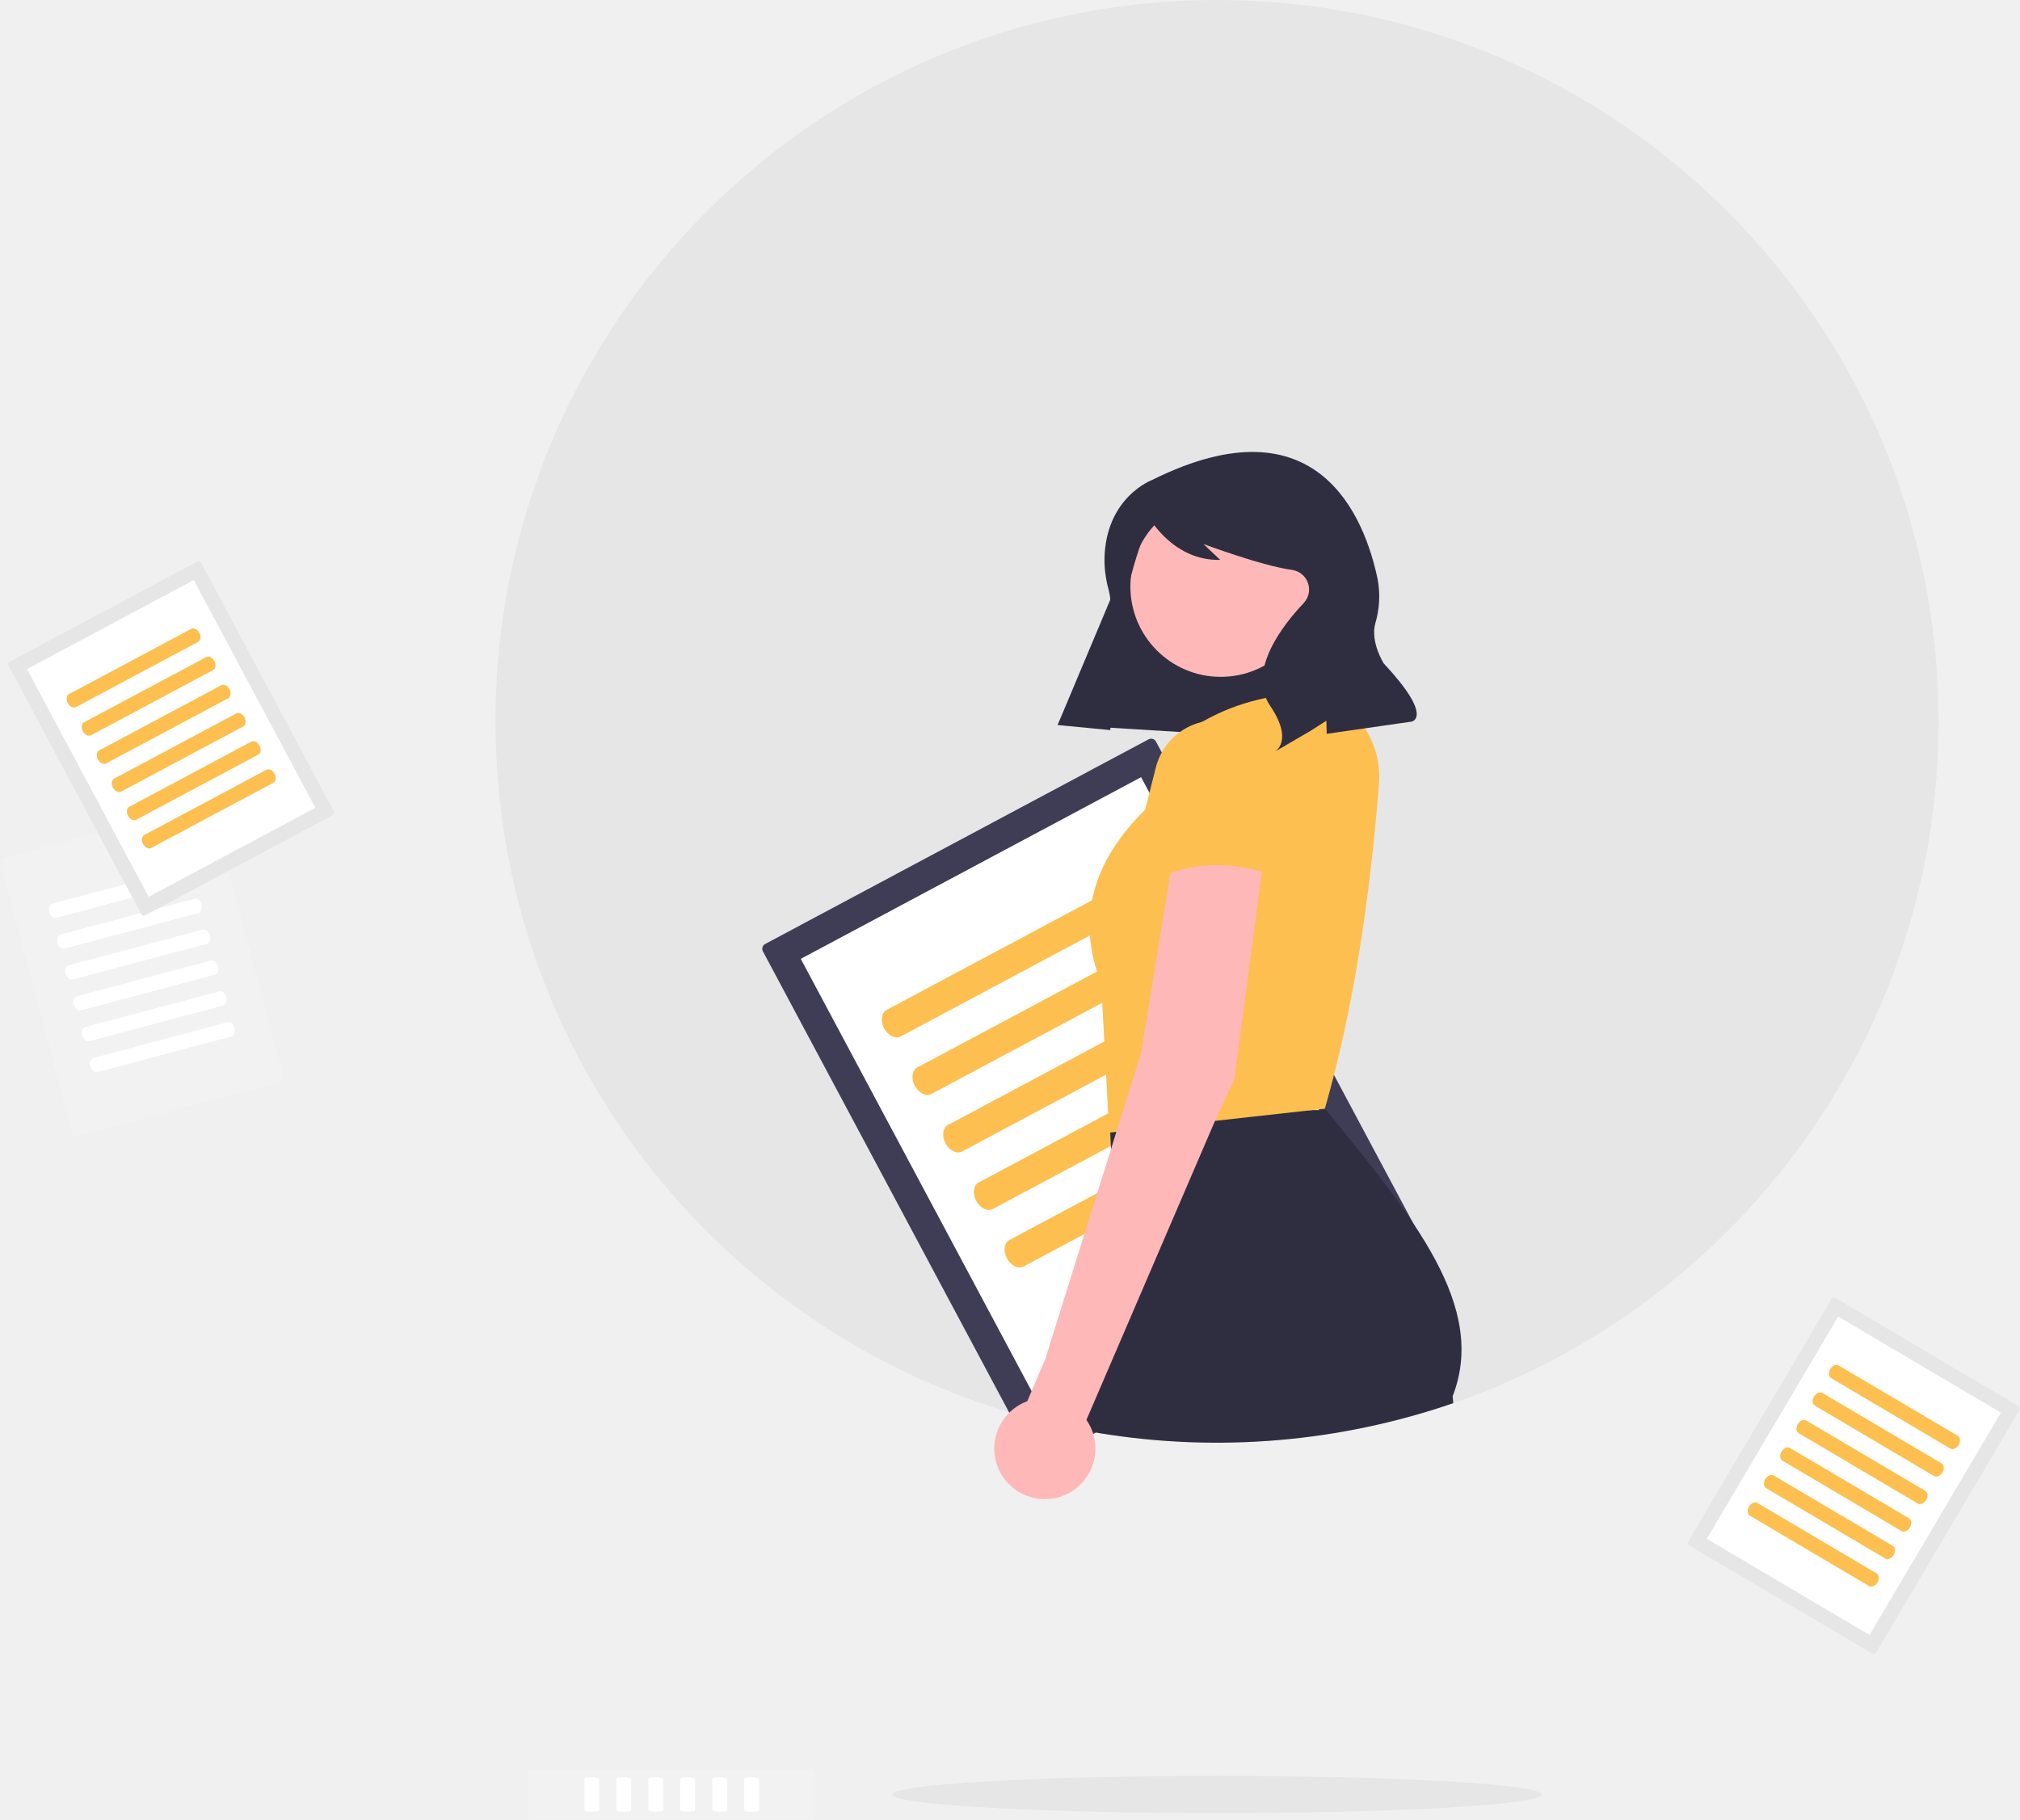
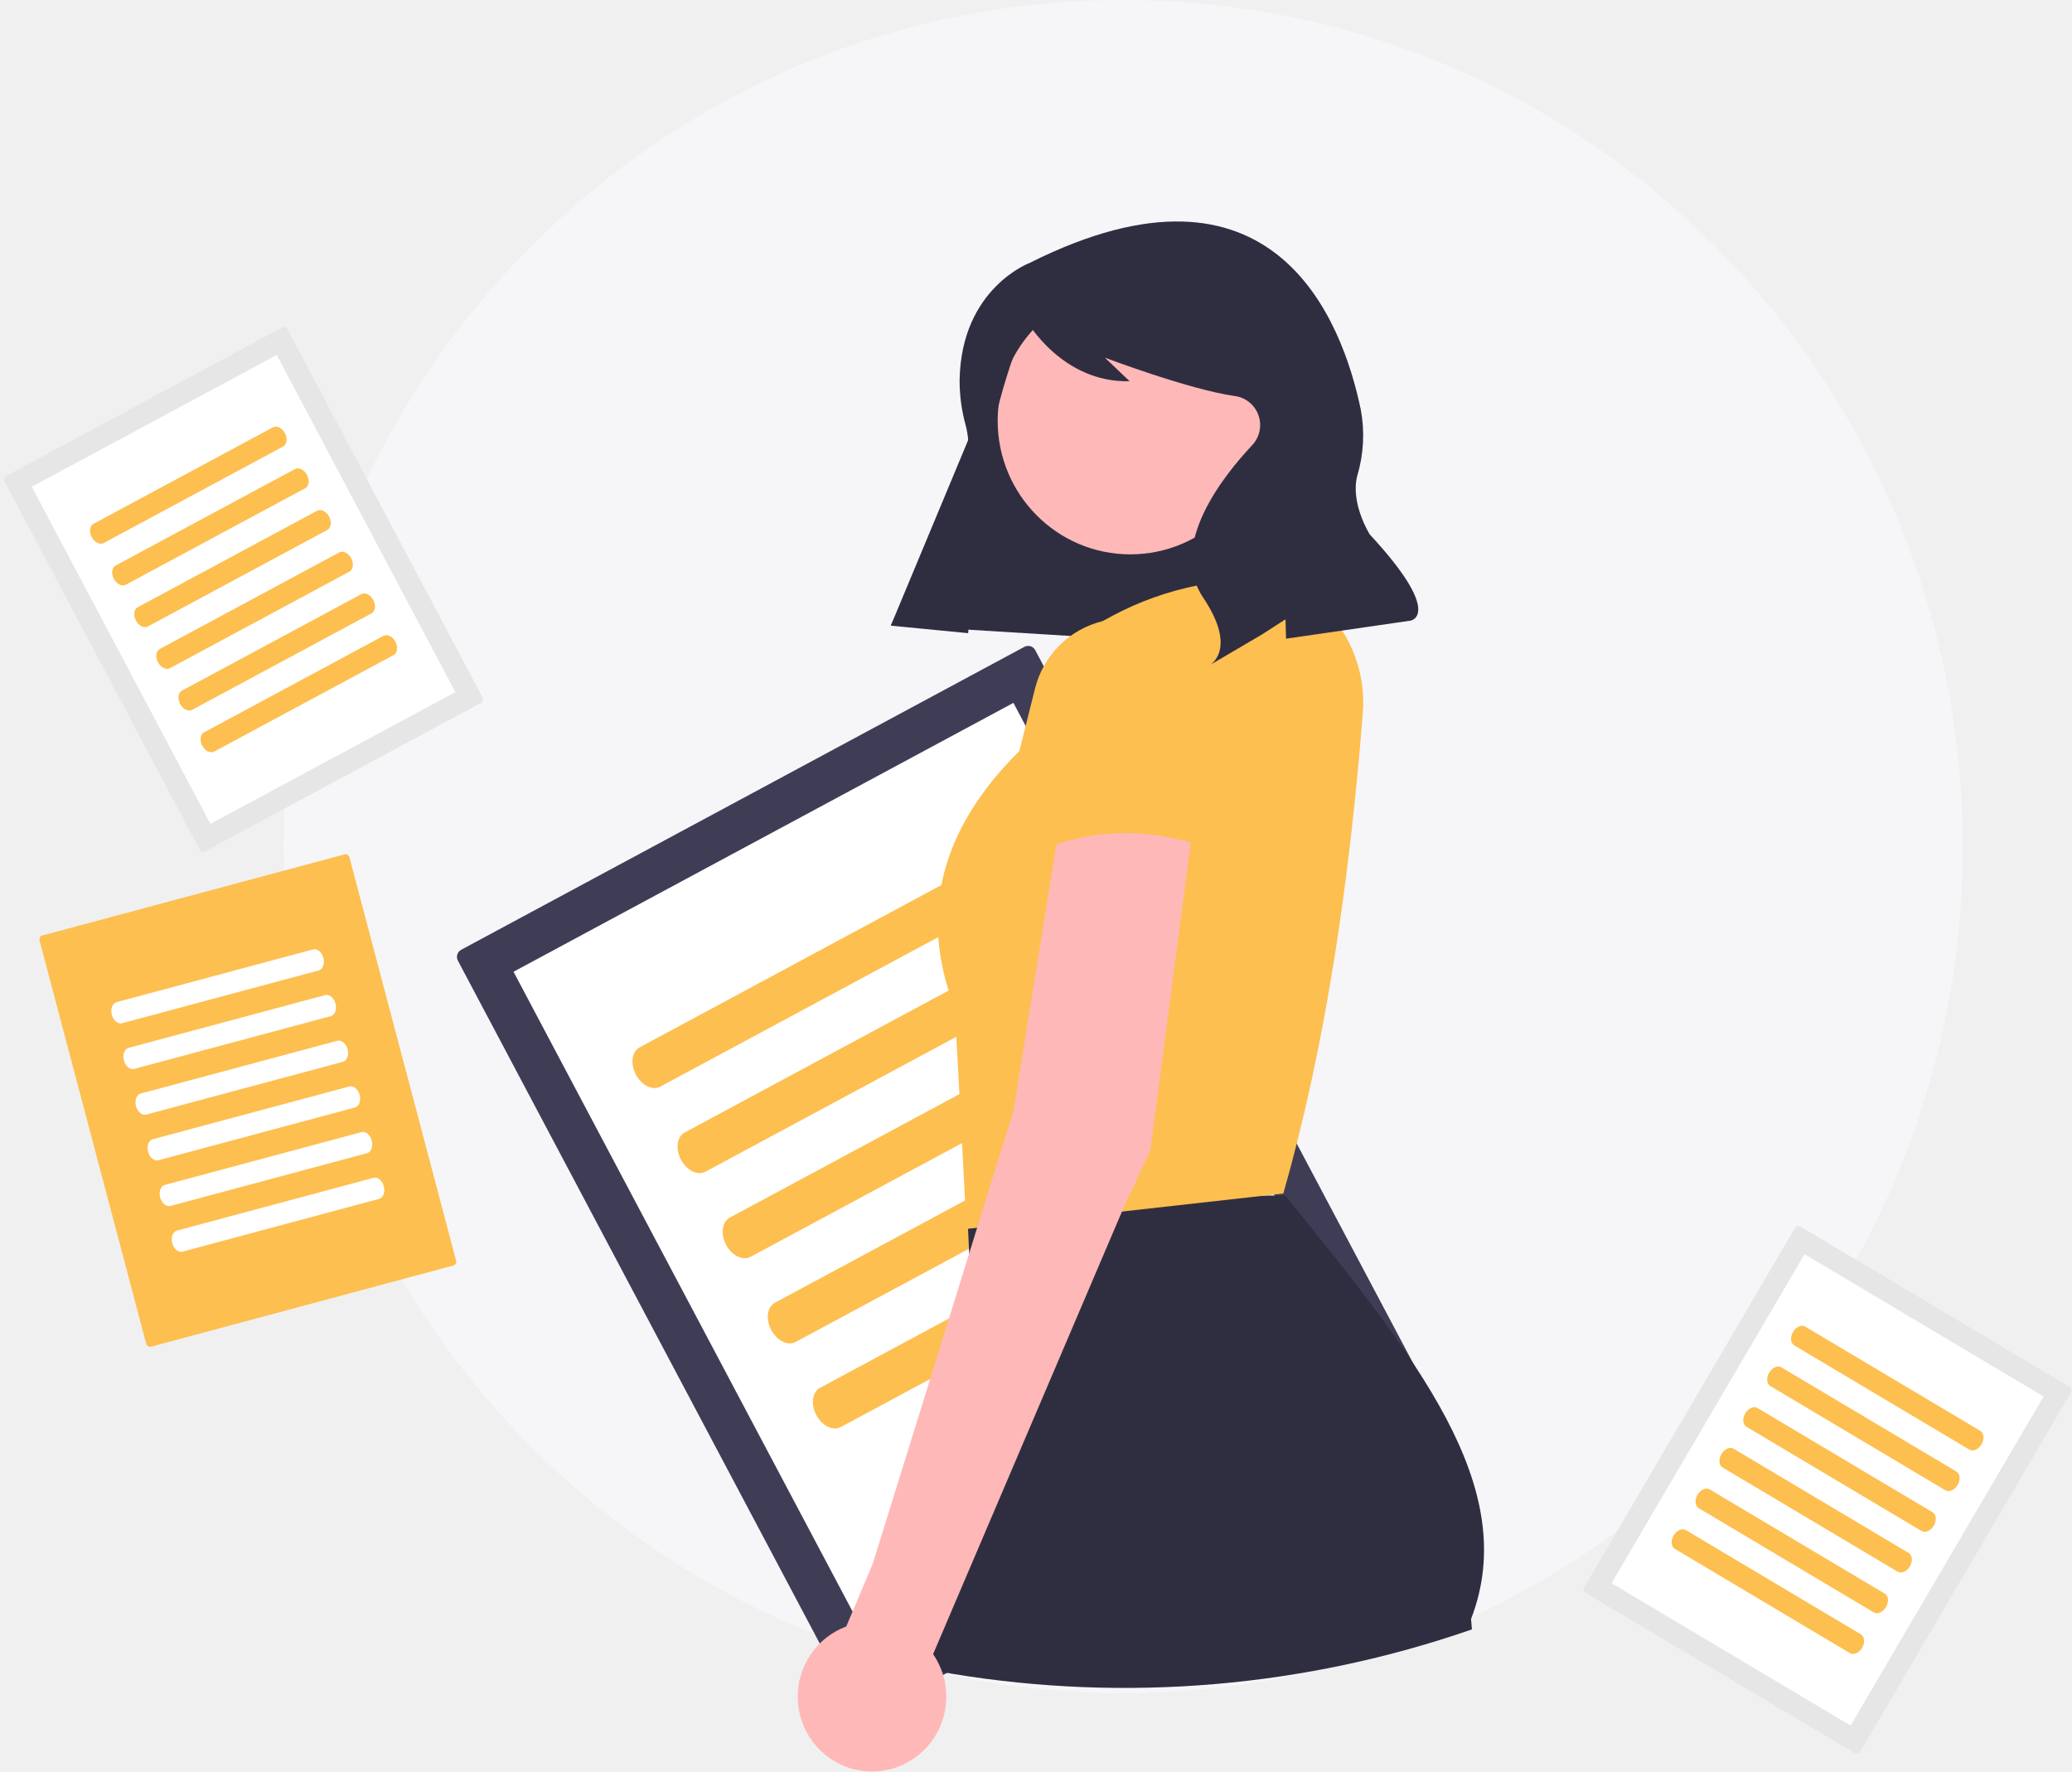
- <svg xmlns="http://www.w3.org/2000/svg" data-name="Layer 1" width="758.697" height="683.657" viewBox="0 0 758.697 683.657">
-   <path d="M948.765,379.171c0,118.6-76.18,219.4-182.28,256.14a272.758,272.758,0,0,1-132.97,11.26q-6.345-1.035-12.6-2.38-8.475-1.8-16.75-4.14c-113.91-32.06-197.4-136.72-197.4-260.88,0-149.67,121.33-271,271-271S948.765,229.501,948.765,379.171Z" transform="translate(-220.6515 -108.1713)" fill="#e6e6e6" />
-   <path d="M508.028,462.814a2.043,2.043,0,0,0-.839,2.762L609.077,656.415a2.043,2.043,0,0,0,2.762.839L755.869,580.357a2.043,2.043,0,0,0,.839-2.762L654.819,386.756a2.043,2.043,0,0,0-2.762-.839Z" transform="translate(-220.6515 -108.1713)" fill="#3f3d56" />
-   <path d="M521.416,468.391l93.239,174.635L742.481,574.781,649.242,400.144Zm-8.1,4.324.018-.009-.02.01Z" transform="translate(-220.6515 -108.1713)" fill="#fff" />
-   <path d="M553.645,487.59c-1.986,1.06-2.409,4.155-.944,6.898s4.272,4.114,6.257,3.054l93.619-49.983c1.986-1.06,2.409-4.155.944-6.898s-4.272-4.114-6.257-3.054Z" transform="translate(-220.6515 -108.1713)" fill="#fdbf50" />
-   <path d="M565.18,509.194c-1.986,1.06-2.409,4.155-.944,6.898s4.272,4.114,6.257,3.054l93.619-49.983c1.986-1.06,2.409-4.155.944-6.898s-4.272-4.114-6.257-3.054Z" transform="translate(-220.6515 -108.1713)" fill="#fdbf50" />
-   <path d="M576.715,530.799c-1.986,1.06-2.409,4.155-.944,6.898s4.272,4.114,6.257,3.054l93.619-49.983c1.986-1.06,2.409-4.155.944-6.898s-4.272-4.114-6.257-3.054Z" transform="translate(-220.6515 -108.1713)" fill="#fdbf50" />
-   <path d="M588.249,552.403c-1.986,1.06-2.409,4.155-.944,6.898s4.272,4.114,6.257,3.054l93.619-49.983c1.986-1.06,2.409-4.155.944-6.898s-4.272-4.114-6.257-3.054Z" transform="translate(-220.6515 -108.1713)" fill="#fdbf50" />
-   <path d="M599.784,574.008c-1.986,1.06-2.409,4.155-.944,6.898s4.272,4.114,6.257,3.054l93.619-49.983c1.986-1.06,2.409-4.155.944-6.898s-4.272-4.114-6.257-3.054Z" transform="translate(-220.6515 -108.1713)" fill="#fdbf50" />
-   <polygon points="397.312 272.193 482.142 277.373 505.899 206.525 431.494 190.804 397.312 272.193" fill="#2f2e41" />
-   <circle cx="458.491" cy="220.351" r="33.927" fill="#ffb8b8" />
-   <path d="M766.265,632.671l.22,2.64a272.758,272.758,0,0,1-132.97,11.26l-12.6-2.38,11.99-26.59,7.86-17.43-2.83-60.3-.3-6.24-.37-7.96,5.12-.03,36.4-.22,34.69-.22,5.29-.03C751.935,565.971,779.305,599.131,766.265,632.671Z" transform="translate(-220.6515 -108.1713)" fill="#2f2e41" />
-   <path d="M718.265,524.671l-81,9-3-56c-9.506-24.244-3.231-45.884,16.498-65.303l4.011-15.876a23.504,23.504,0,0,1,17.362-17.112h0c13.259-7.604,28.278-11.229,45.13-10.709h0A33.676,33.676,0,0,1,738.589,402.658C735.103,446.668,728.847,487.864,718.265,524.671Z" transform="translate(-220.6515 -108.1713)" fill="#fdbf50" />
-   <path d="M653.477,288.437s-17.543,6.402-17.993,29.677a42.021,42.021,0,0,0,1.553,11.589c1.137,4.278,2.05,13.559-5.599,25.931a239.882,239.882,0,0,0-13.533,24.914h0l19.753,1.906,3.266-32.745A162.534,162.534,0,0,1,652.535,303.542l.128-.308s9.062,15.75,26.285,15.265l-6.324-5.978s21.572,8.124,33.302,9.755a7.429,7.429,0,0,1,4.474,12.353q-.103.113-.211.227c-7.173,7.589-21.451,25.228-12.458,38.518s1.715,17.188,1.715,17.188l13.325-7.763,6.047-3.864.139,4.921,31.882-4.592s8.577-1.473-10.466-21.867c0,0-5.102-7.984-3.167-15.049a35.346,35.346,0,0,0,.878-16.562C733.3,302.842,715.788,257.447,653.477,288.437Z" transform="translate(-220.6515 -108.1713)" fill="#2f2e41" />
-   <ellipse cx="457.113" cy="674.157" rx="122" ry="7" fill="#e6e6e6" />
-   <path d="M221.394,430.704a1.001,1.001,0,0,0-.709,1.224l27.29,102.427a1.001,1.001,0,0,0,1.224.709l77.303-20.596a1.001,1.001,0,0,0,.709-1.224l-27.29-102.427a1.001,1.001,0,0,0-1.224-.709Z" transform="translate(-220.6515 -108.1713)" fill="#f2f2f2" />
-   <path d="M240.39,447.62c-1.066.284-1.613,1.713-1.221,3.186s1.578,2.44,2.644,2.156l50.247-13.388c1.066-.284,1.613-1.713,1.221-3.186s-1.578-2.44-2.644-2.156Z" transform="translate(-220.6515 -108.1713)" fill="#fff" />
-   <path d="M243.479,459.215c-1.066.284-1.613,1.713-1.221,3.186s1.578,2.44,2.644,2.156l50.247-13.388c1.066-.284,1.613-1.713,1.221-3.186s-1.578-2.44-2.644-2.156Z" transform="translate(-220.6515 -108.1713)" fill="#fff" />
-   <path d="M246.568,470.811c-1.066.284-1.613,1.713-1.221,3.186s1.578,2.44,2.644,2.156l50.247-13.388c1.066-.284,1.613-1.713,1.221-3.186s-1.578-2.44-2.644-2.156Z" transform="translate(-220.6515 -108.1713)" fill="#fff" />
-   <path d="M249.658,482.406c-1.066.284-1.613,1.713-1.221,3.186s1.578,2.44,2.644,2.156l50.247-13.388c1.066-.284,1.613-1.713,1.221-3.186s-1.578-2.44-2.644-2.156Z" transform="translate(-220.6515 -108.1713)" fill="#fff" />
-   <path d="M252.747,494.002c-1.066.284-1.613,1.713-1.221,3.186s1.578,2.44,2.644,2.156l50.247-13.388c1.066-.284,1.613-1.713,1.221-3.186s-1.578-2.44-2.644-2.156Z" transform="translate(-220.6515 -108.1713)" fill="#fff" />
-   <path d="M255.837,505.597c-1.066.284-1.613,1.713-1.221,3.186s1.578,2.44,2.644,2.156l50.247-13.388c1.066-.284,1.613-1.713,1.221-3.186s-1.578-2.44-2.644-2.156Z" transform="translate(-220.6515 -108.1713)" fill="#fff" />
-   <path d="M418.948,791.597c0,.128.448.232,1,.232h106c.552,0,1-.104,1-.232V773.06c0-.128-.448-.232-1-.232h-106c-.552,0-1,.104-1,.232Z" transform="translate(-220.6515 -108.1713)" fill="#f2f2f2" />
-   <path d="M440.184,788.353c0,.256,1.24.463,2.764.463s2.764-.208,2.764-.463V776.304c0-.256-1.24-.463-2.764-.463s-2.764.208-2.764.463Z" transform="translate(-220.6515 -108.1713)" fill="#fff" />
-   <path d="M452.184,788.353c0,.256,1.24.463,2.764.463s2.764-.208,2.764-.463V776.304c0-.256-1.24-.463-2.764-.463s-2.764.208-2.764.463Z" transform="translate(-220.6515 -108.1713)" fill="#fff" />
-   <path d="M464.184,788.353c0,.256,1.24.463,2.764.463s2.764-.208,2.764-.463V776.304c0-.256-1.24-.463-2.764-.463s-2.764.208-2.764.463Z" transform="translate(-220.6515 -108.1713)" fill="#fff" />
-   <path d="M476.184,788.353c0,.256,1.24.463,2.764.463s2.764-.208,2.764-.463V776.304c0-.256-1.24-.463-2.764-.463s-2.764.208-2.764.463Z" transform="translate(-220.6515 -108.1713)" fill="#fff" />
-   <path d="M488.184,788.353c0,.256,1.24.463,2.764.463s2.764-.208,2.764-.463V776.304c0-.256-1.24-.463-2.764-.463s-2.764.208-2.764.463Z" transform="translate(-220.6515 -108.1713)" fill="#fff" />
-   <path d="M500.184,788.353c0,.256,1.24.463,2.764.463s2.764-.208,2.764-.463V776.304c0-.256-1.24-.463-2.764-.463s-2.764.208-2.764.463Z" transform="translate(-220.6515 -108.1713)" fill="#fff" />
-   <path d="M224.23,356.789a1.001,1.001,0,0,0-.411,1.353L273.742,451.649a1.001,1.001,0,0,0,1.353.411l70.572-37.678a1.001,1.001,0,0,0,.411-1.353l-49.923-93.507a1.001,1.001,0,0,0-1.353-.411Z" transform="translate(-220.6515 -108.1713)" fill="#e6e6e6" />
-   <path d="M230.79,359.521l45.685,85.567L339.107,411.65,293.422,326.082Zm-3.969,2.119.009-.004-.01.005Z" transform="translate(-220.6515 -108.1713)" fill="#fff" />
-   <path d="M246.581,368.928c-.973.519-1.18,2.036-.463,3.38s2.093,2.016,3.066,1.496L295.057,349.314c.973-.519,1.18-2.036.463-3.38s-2.093-2.016-3.066-1.496Z" transform="translate(-220.6515 -108.1713)" fill="#fdbf50" />
-   <path d="M252.233,379.514c-.973.519-1.18,2.036-.463,3.38s2.093,2.016,3.066,1.496l45.872-24.491c.973-.519,1.18-2.036.463-3.38s-2.093-2.016-3.066-1.496Z" transform="translate(-220.6515 -108.1713)" fill="#fdbf50" />
-   <path d="M257.885,390.1c-.973.519-1.18,2.036-.463,3.38s2.093,2.016,3.066,1.496L306.36,370.486c.973-.519,1.18-2.036.463-3.38s-2.093-2.016-3.066-1.496Z" transform="translate(-220.6515 -108.1713)" fill="#fdbf50" />
-   <path d="M263.537,400.686c-.973.519-1.18,2.036-.463,3.38s2.093,2.016,3.066,1.496l45.872-24.491c.973-.519,1.18-2.036.463-3.38s-2.093-2.016-3.066-1.496Z" transform="translate(-220.6515 -108.1713)" fill="#fdbf50" />
-   <path d="M269.188,411.271c-.973.519-1.18,2.036-.463,3.38s2.093,2.016,3.066,1.496L317.663,391.657c.973-.519,1.18-2.036.463-3.38s-2.093-2.016-3.066-1.496Z" transform="translate(-220.6515 -108.1713)" fill="#fdbf50" />
-   <path d="M274.84,421.857c-.973.519-1.18,2.036-.463,3.38s2.093,2.016,3.066,1.496l45.872-24.491c.973-.519,1.18-2.036.463-3.38s-2.093-2.016-3.066-1.496Z" transform="translate(-220.6515 -108.1713)" fill="#fdbf50" />
-   <path d="M909.984,595.746a1.001,1.001,0,0,0-1.37.352L854.687,687.355a1.001,1.001,0,0,0,.352,1.37L923.912,729.425a1.001,1.001,0,0,0,1.37-.352L979.21,637.816a1.001,1.001,0,0,0-.352-1.37Z" transform="translate(-220.6515 -108.1713)" fill="#e6e6e6" />
-   <path d="M911.06,602.77l-49.348,83.509,61.124,36.122,49.349-83.509Zm-3.873-2.289.008.005-.009-.006Z" transform="translate(-220.6515 -108.1713)" fill="#fff" />
-   <path d="M911.233,621.151c-.95-.561-2.353.05-3.128,1.362s-.634,2.836.316,3.397l44.768,26.455c.95.561,2.353-.05,3.128-1.362s.634-2.836-.316-3.397Z" transform="translate(-220.6515 -108.1713)" fill="#fdbf50" />
-   <path d="M905.128,631.482c-.95-.561-2.353.05-3.128,1.362s-.634,2.836.316,3.397L947.083,662.696c.95.561,2.353-.05,3.128-1.362s.634-2.836-.316-3.397Z" transform="translate(-220.6515 -108.1713)" fill="#fdbf50" />
-   <path d="M899.023,641.813c-.95-.561-2.353.05-3.128,1.362s-.634,2.836.316,3.397l44.768,26.455c.95.561,2.353-.05,3.128-1.362s.634-2.836-.316-3.397Z" transform="translate(-220.6515 -108.1713)" fill="#fdbf50" />
-   <path d="M892.918,652.144c-.95-.561-2.353.05-3.128,1.362s-.634,2.836.316,3.397l44.768,26.455c.95.561,2.353-.05,3.128-1.362s.634-2.836-.316-3.397Z" transform="translate(-220.6515 -108.1713)" fill="#fdbf50" />
-   <path d="M886.813,662.475c-.95-.561-2.353.05-3.128,1.362s-.634,2.836.316,3.397l44.768,26.455c.95.561,2.353-.05,3.128-1.362s.634-2.836-.316-3.397Z" transform="translate(-220.6515 -108.1713)" fill="#fdbf50" />
-   <path d="M880.708,672.806c-.95-.561-2.353.05-3.128,1.362s-.634,2.836.316,3.397l44.768,26.455c.95.561,2.353-.05,3.128-1.362s.634-2.836-.316-3.397Z" transform="translate(-220.6515 -108.1713)" fill="#fdbf50" />
-   <path d="M661.264,429.671l-1.04,6.44-10.96,67.56-6.88,21.97-2.42,7.73-2.03,6.5-24.67,78.8-6.769,15.903a18.995,18.995,0,1,0,22.213,7.013l48.286-112.326,1.79-3.84,5.48-11.75,10.35-78.09.65-4.91Z" transform="translate(-220.6515 -108.1713)" fill="#ffb8b8" />
-   <path d="M701.265,437.671c-15.716-5.647-30.792-6.248-45,0l4.637-40.195a19.171,19.171,0,0,1,18.152-19.794h0A19.171,19.171,0,0,1,699.206,395.819l.003.066Z" transform="translate(-220.6515 -108.1713)" fill="#fdbf50" />
+ <svg xmlns="http://www.w3.org/2000/svg" width="276" height="236" viewBox="0 0 276 236" fill="none">
+   <path d="M261.445 112.761C261.445 162.109 230.008 204.051 186.224 219.338C168.6 225.457 149.745 227.067 131.352 224.023C129.606 223.736 127.873 223.406 126.152 223.033C123.821 222.534 121.517 221.959 119.24 221.31C72.233 207.97 37.779 164.422 37.779 112.761C37.779 50.484 87.848 0 149.612 0C211.376 0 261.445 50.484 261.445 112.761Z" fill="#F6F6F9" />
+   <path d="M61.429 126.513C61.18 126.647 60.995 126.875 60.913 127.146C60.831 127.418 60.859 127.712 60.992 127.962L114.069 228.115C114.202 228.365 114.428 228.552 114.698 228.635C114.967 228.717 115.258 228.689 115.507 228.555L190.537 188.2C190.785 188.066 190.971 187.838 191.053 187.566C191.135 187.294 191.106 187.001 190.974 186.75L137.897 86.598C137.764 86.347 137.538 86.16 137.268 86.078C136.998 85.995 136.707 86.024 136.458 86.157L61.429 126.513Z" fill="#3F3D56" />
+   <path d="M68.403 129.439L116.974 221.088L183.562 185.273L134.992 93.624L68.403 129.439ZM64.184 131.709L64.193 131.704L64.183 131.709L64.184 131.709Z" fill="white" />
+   <path d="M85.192 139.515C84.158 140.072 83.938 141.696 84.701 143.136C85.464 144.575 86.926 145.295 87.96 144.738L136.73 118.507C137.764 117.951 137.984 116.326 137.221 114.887C136.458 113.447 134.996 112.728 133.962 113.284L85.192 139.515Z" fill="#FDBF50" />
+   <path d="M91.201 150.853C90.167 151.41 89.947 153.034 90.71 154.474C91.472 155.913 92.935 156.633 93.969 156.076L142.738 129.845C143.773 129.289 143.993 127.664 143.23 126.225C142.467 124.785 141.005 124.066 139.97 124.622L91.201 150.853Z" fill="#FDBF50" />
+   <path d="M97.21 162.191C96.175 162.748 95.955 164.372 96.718 165.812C97.481 167.251 98.943 167.971 99.978 167.414L148.747 141.183C149.781 140.627 150.002 139.002 149.239 137.563C148.476 136.123 147.013 135.404 145.979 135.96L97.21 162.191Z" fill="#FDBF50" />
+   <path d="M103.219 173.529C102.184 174.086 101.964 175.71 102.727 177.15C103.49 178.589 104.952 179.309 105.987 178.752L154.756 152.521C155.79 151.965 156.01 150.34 155.247 148.901C154.484 147.461 153.022 146.742 151.988 147.298L103.219 173.529Z" fill="#FDBF50" />
+   <path d="M109.227 184.867C108.193 185.424 107.973 187.048 108.736 188.488C109.499 189.927 110.961 190.647 111.995 190.09L160.764 163.859C161.799 163.303 162.019 161.678 161.256 160.239C160.493 158.799 159.031 158.08 157.996 158.636L109.227 184.867Z" fill="#FDBF50" />
+   <path d="M118.698 83.243L162.888 85.962L175.264 48.781L136.504 40.53L118.698 83.243Z" fill="#2F2E41" />
+   <path d="M150.568 73.841C160.329 73.841 168.242 65.87 168.242 56.036C168.242 46.203 160.329 38.231 150.568 38.231C140.807 38.231 132.894 46.203 132.894 56.036C132.894 65.87 140.807 73.841 150.568 73.841Z" fill="#FFB8B8" />
+   <path d="M195.952 215.654L196.067 217.039C173.819 224.757 150.018 226.787 126.799 222.949L120.235 221.7L126.481 207.745L130.575 198.598L129.101 166.953L128.945 163.678L128.752 159.5L131.419 159.485L150.381 159.369L168.452 159.254L171.208 159.238C188.487 180.65 202.745 198.052 195.952 215.654Z" fill="#2F2E41" />
+   <path d="M170.947 158.976L128.752 163.699L127.189 134.31C122.237 121.587 125.506 110.23 135.784 100.039L137.873 91.707C138.421 89.52 139.554 87.527 141.149 85.943C142.743 84.36 144.738 83.248 146.917 82.727C153.824 78.736 161.648 76.834 170.426 77.107C173.932 78.486 176.905 80.965 178.905 84.176C180.906 87.388 181.828 91.163 181.535 94.943C179.719 118.039 176.46 139.659 170.947 158.976Z" fill="#FDBF50" />
+   <path d="M137.198 35C137.198 35 128.059 38.359 127.824 50.574C127.811 52.629 128.084 54.677 128.634 56.656C129.226 58.901 129.702 63.772 125.717 70.265C123.113 74.479 120.759 78.845 118.667 83.34L128.957 84.34L130.658 67.155C131.483 58.824 133.521 50.66 136.707 42.927L136.773 42.765C136.773 42.765 141.494 51.031 150.466 50.776L147.172 47.639C147.172 47.639 158.409 51.903 164.52 52.759C165.217 52.856 165.875 53.144 166.422 53.591C166.969 54.037 167.385 54.626 167.625 55.292C167.864 55.959 167.919 56.68 167.783 57.376C167.646 58.071 167.324 58.717 166.85 59.242C166.814 59.281 166.778 59.321 166.74 59.361C163.004 63.343 155.566 72.6 160.251 79.575C164.935 86.549 161.144 88.596 161.144 88.596L168.085 84.522L171.236 82.494L171.308 85.076L187.916 82.667C187.916 82.667 192.384 81.894 182.464 71.191C182.464 71.191 179.807 67.001 180.814 63.293C181.649 60.474 181.805 57.494 181.271 54.602C178.779 42.559 169.657 18.736 137.198 35Z" fill="#2F2E41" />
+   <path d="M141.254 109.12L140.713 112.499L135.003 147.955L131.419 159.485L130.159 163.541L129.101 166.953L116.25 208.307L112.724 216.653C110.789 217.373 109.127 218.685 107.968 220.405C106.81 222.125 106.214 224.166 106.264 226.243C106.314 228.321 107.008 230.331 108.247 231.992C109.487 233.653 111.21 234.882 113.177 235.508C115.144 236.134 117.256 236.124 119.218 235.481C121.179 234.838 122.893 233.594 124.118 231.922C125.343 230.25 126.018 228.234 126.05 226.156C126.082 224.078 125.469 222.042 124.295 220.333L149.449 161.384L150.381 159.369L153.236 153.203L158.627 112.221L158.966 109.644L141.254 109.12Z" fill="#FFB8B8" />
+   <path d="M162.092 113.318C153.905 110.354 146.051 110.039 138.65 113.318L141.066 92.224C140.977 89.589 141.918 87.025 143.686 85.083C145.455 83.14 147.909 81.974 150.522 81.836C153.167 81.695 155.758 82.62 157.727 84.404C159.696 86.189 160.88 88.689 161.019 91.354L161.021 91.388L162.092 113.318Z" fill="#FDBF50" />
+   <path d="M5.634 124.612C5.5 124.648 5.387 124.736 5.317 124.856C5.248 124.977 5.229 125.12 5.265 125.254L19.481 179.008C19.517 179.143 19.604 179.257 19.723 179.327C19.843 179.397 19.985 179.416 20.118 179.38L60.388 168.571C60.521 168.535 60.635 168.447 60.704 168.327C60.774 168.207 60.793 168.063 60.757 167.929L46.541 114.175C46.505 114.041 46.418 113.926 46.299 113.856C46.179 113.787 46.037 113.768 45.903 113.803L5.634 124.612Z" fill="#FDBF50" />
+   <path d="M15.529 133.49C14.974 133.639 14.689 134.389 14.893 135.162C15.097 135.934 15.715 136.442 16.27 136.293L42.446 129.267C43.001 129.118 43.286 128.368 43.082 127.595C42.877 126.823 42.26 126.315 41.704 126.464L15.529 133.49Z" fill="white" />
+   <path d="M17.139 139.575C16.583 139.724 16.298 140.474 16.502 141.247C16.707 142.02 17.325 142.527 17.88 142.378L44.055 135.352C44.61 135.203 44.895 134.453 44.691 133.681C44.487 132.908 43.869 132.4 43.314 132.549L17.139 139.575Z" fill="white" />
+   <path d="M18.748 145.66C18.193 145.809 17.908 146.56 18.112 147.332C18.316 148.105 18.934 148.613 19.489 148.464L45.664 141.438C46.22 141.289 46.505 140.539 46.301 139.766C46.096 138.993 45.478 138.486 44.923 138.635L18.748 145.66Z" fill="white" />
+   <path d="M20.357 151.746C19.802 151.895 19.517 152.645 19.721 153.418C19.925 154.19 20.543 154.698 21.099 154.549L47.274 147.523C47.829 147.374 48.114 146.624 47.91 145.851C47.706 145.079 47.088 144.571 46.532 144.72L20.357 151.746Z" fill="white" />
+   <path d="M21.967 157.831C21.412 157.98 21.126 158.73 21.331 159.503C21.535 160.276 22.153 160.783 22.708 160.634L48.883 153.608C49.438 153.459 49.724 152.709 49.519 151.937C49.315 151.164 48.697 150.656 48.142 150.805L21.967 157.831Z" fill="white" />
+   <path d="M23.576 163.916C23.021 164.065 22.736 164.816 22.94 165.588C23.144 166.361 23.762 166.869 24.317 166.72L50.493 159.694C51.048 159.545 51.333 158.795 51.129 158.022C50.924 157.249 50.306 156.742 49.751 156.891L23.576 163.916Z" fill="white" />
+   <path d="M0.814 63.402C0.693 63.467 0.602 63.579 0.561 63.712C0.521 63.845 0.535 63.989 0.6 64.112L26.607 113.185C26.672 113.307 26.783 113.399 26.915 113.439C27.047 113.48 27.19 113.466 27.312 113.4L64.075 93.627C64.196 93.561 64.287 93.45 64.327 93.317C64.368 93.183 64.354 93.04 64.289 92.917L38.282 43.844C38.217 43.721 38.106 43.63 37.974 43.589C37.842 43.549 37.699 43.563 37.577 43.628L0.814 63.402Z" fill="#E6E6E6" />
+   <path d="M4.232 64.836L28.03 109.741L60.657 92.193L36.859 47.287L4.232 64.836ZM2.164 65.948L2.169 65.945L2.164 65.948L2.164 65.948Z" fill="white" />
+   <path d="M12.458 69.773C11.951 70.045 11.843 70.841 12.217 71.546C12.591 72.252 13.307 72.604 13.814 72.332L37.71 59.479C38.217 59.206 38.325 58.41 37.951 57.705C37.577 57 36.861 56.647 36.354 56.92L12.458 69.773Z" fill="#FDBF50" />
+   <path d="M15.402 75.328C14.895 75.601 14.787 76.397 15.161 77.102C15.535 77.807 16.252 78.16 16.758 77.887L40.654 65.034C41.161 64.762 41.269 63.966 40.895 63.261C40.521 62.555 39.805 62.203 39.298 62.475L15.402 75.328Z" fill="#FDBF50" />
+   <path d="M18.346 80.883C17.839 81.156 17.732 81.952 18.105 82.657C18.479 83.363 19.196 83.715 19.703 83.443L43.598 70.59C44.105 70.317 44.213 69.521 43.839 68.816C43.466 68.111 42.749 67.758 42.242 68.031L18.346 80.883Z" fill="#FDBF50" />
+   <path d="M21.291 86.439C20.784 86.712 20.676 87.507 21.05 88.213C21.423 88.918 22.14 89.271 22.647 88.998L46.543 76.145C47.05 75.873 47.157 75.077 46.784 74.371C46.41 73.666 45.693 73.314 45.186 73.586L21.291 86.439Z" fill="#FDBF50" />
+   <path d="M24.235 91.994C23.728 92.267 23.62 93.063 23.994 93.768C24.367 94.474 25.084 94.826 25.591 94.553L49.487 81.701C49.994 81.428 50.102 80.632 49.728 79.927C49.354 79.221 48.637 78.869 48.13 79.141L24.235 91.994Z" fill="#FDBF50" />
+   <path d="M27.179 97.55C26.672 97.822 26.564 98.618 26.938 99.323C27.312 100.029 28.028 100.381 28.535 100.109L52.431 87.256C52.938 86.983 53.046 86.188 52.672 85.482C52.298 84.777 51.582 84.424 51.075 84.697L27.179 97.55Z" fill="#FDBF50" />
+   <path d="M239.814 163.376C239.695 163.306 239.553 163.285 239.419 163.32C239.285 163.355 239.17 163.441 239.1 163.561L211.008 211.453C210.937 211.573 210.917 211.716 210.952 211.85C210.986 211.985 211.072 212.101 211.191 212.172L247.069 233.531C247.188 233.602 247.33 233.622 247.464 233.587C247.597 233.553 247.712 233.466 247.783 233.346L275.875 185.455C275.945 185.335 275.965 185.192 275.931 185.057C275.896 184.922 275.81 184.807 275.692 184.736L239.814 163.376Z" fill="#E6E6E6" />
+   <path d="M240.374 167.063L214.667 210.888L246.508 229.845L272.216 186.019L240.374 167.063ZM238.356 165.861L238.361 165.864L238.356 165.861L238.356 165.861Z" fill="white" />
+   <path d="M240.464 176.709C239.969 176.414 239.238 176.735 238.835 177.424C238.431 178.112 238.504 178.912 238.999 179.206L262.32 193.09C262.814 193.385 263.545 193.064 263.949 192.375C264.353 191.687 264.28 190.887 263.785 190.593L240.464 176.709Z" fill="#FDBF50" />
+   <path d="M237.284 182.131C236.789 181.836 236.058 182.157 235.654 182.845C235.251 183.534 235.324 184.334 235.819 184.628L259.14 198.512C259.634 198.806 260.365 198.485 260.769 197.797C261.173 197.109 261.099 196.309 260.605 196.014L237.284 182.131Z" fill="#FDBF50" />
+   <path d="M234.104 187.552C233.609 187.258 232.878 187.579 232.474 188.267C232.07 188.955 232.144 189.755 232.639 190.05L255.959 203.933C256.454 204.228 257.185 203.907 257.589 203.219C257.993 202.53 257.919 201.73 257.424 201.436L234.104 187.552Z" fill="#FDBF50" />
+   <path d="M230.923 192.974C230.428 192.679 229.698 193 229.294 193.689C228.89 194.377 228.963 195.177 229.458 195.472L252.779 209.355C253.274 209.65 254.004 209.329 254.408 208.64C254.812 207.952 254.739 207.152 254.244 206.858L230.923 192.974Z" fill="#FDBF50" />
+   <path d="M227.743 198.396C227.248 198.101 226.517 198.422 226.114 199.11C225.71 199.799 225.783 200.599 226.278 200.893L249.599 214.777C250.093 215.071 250.824 214.75 251.228 214.062C251.632 213.374 251.558 212.574 251.064 212.279L227.743 198.396Z" fill="#FDBF50" />
+   <path d="M224.563 203.817C224.068 203.523 223.337 203.844 222.933 204.532C222.529 205.221 222.603 206.02 223.098 206.315L246.418 220.199C246.913 220.493 247.644 220.172 248.048 219.484C248.452 218.795 248.378 217.995 247.883 217.701L224.563 203.817Z" fill="#FDBF50" />
</svg>
